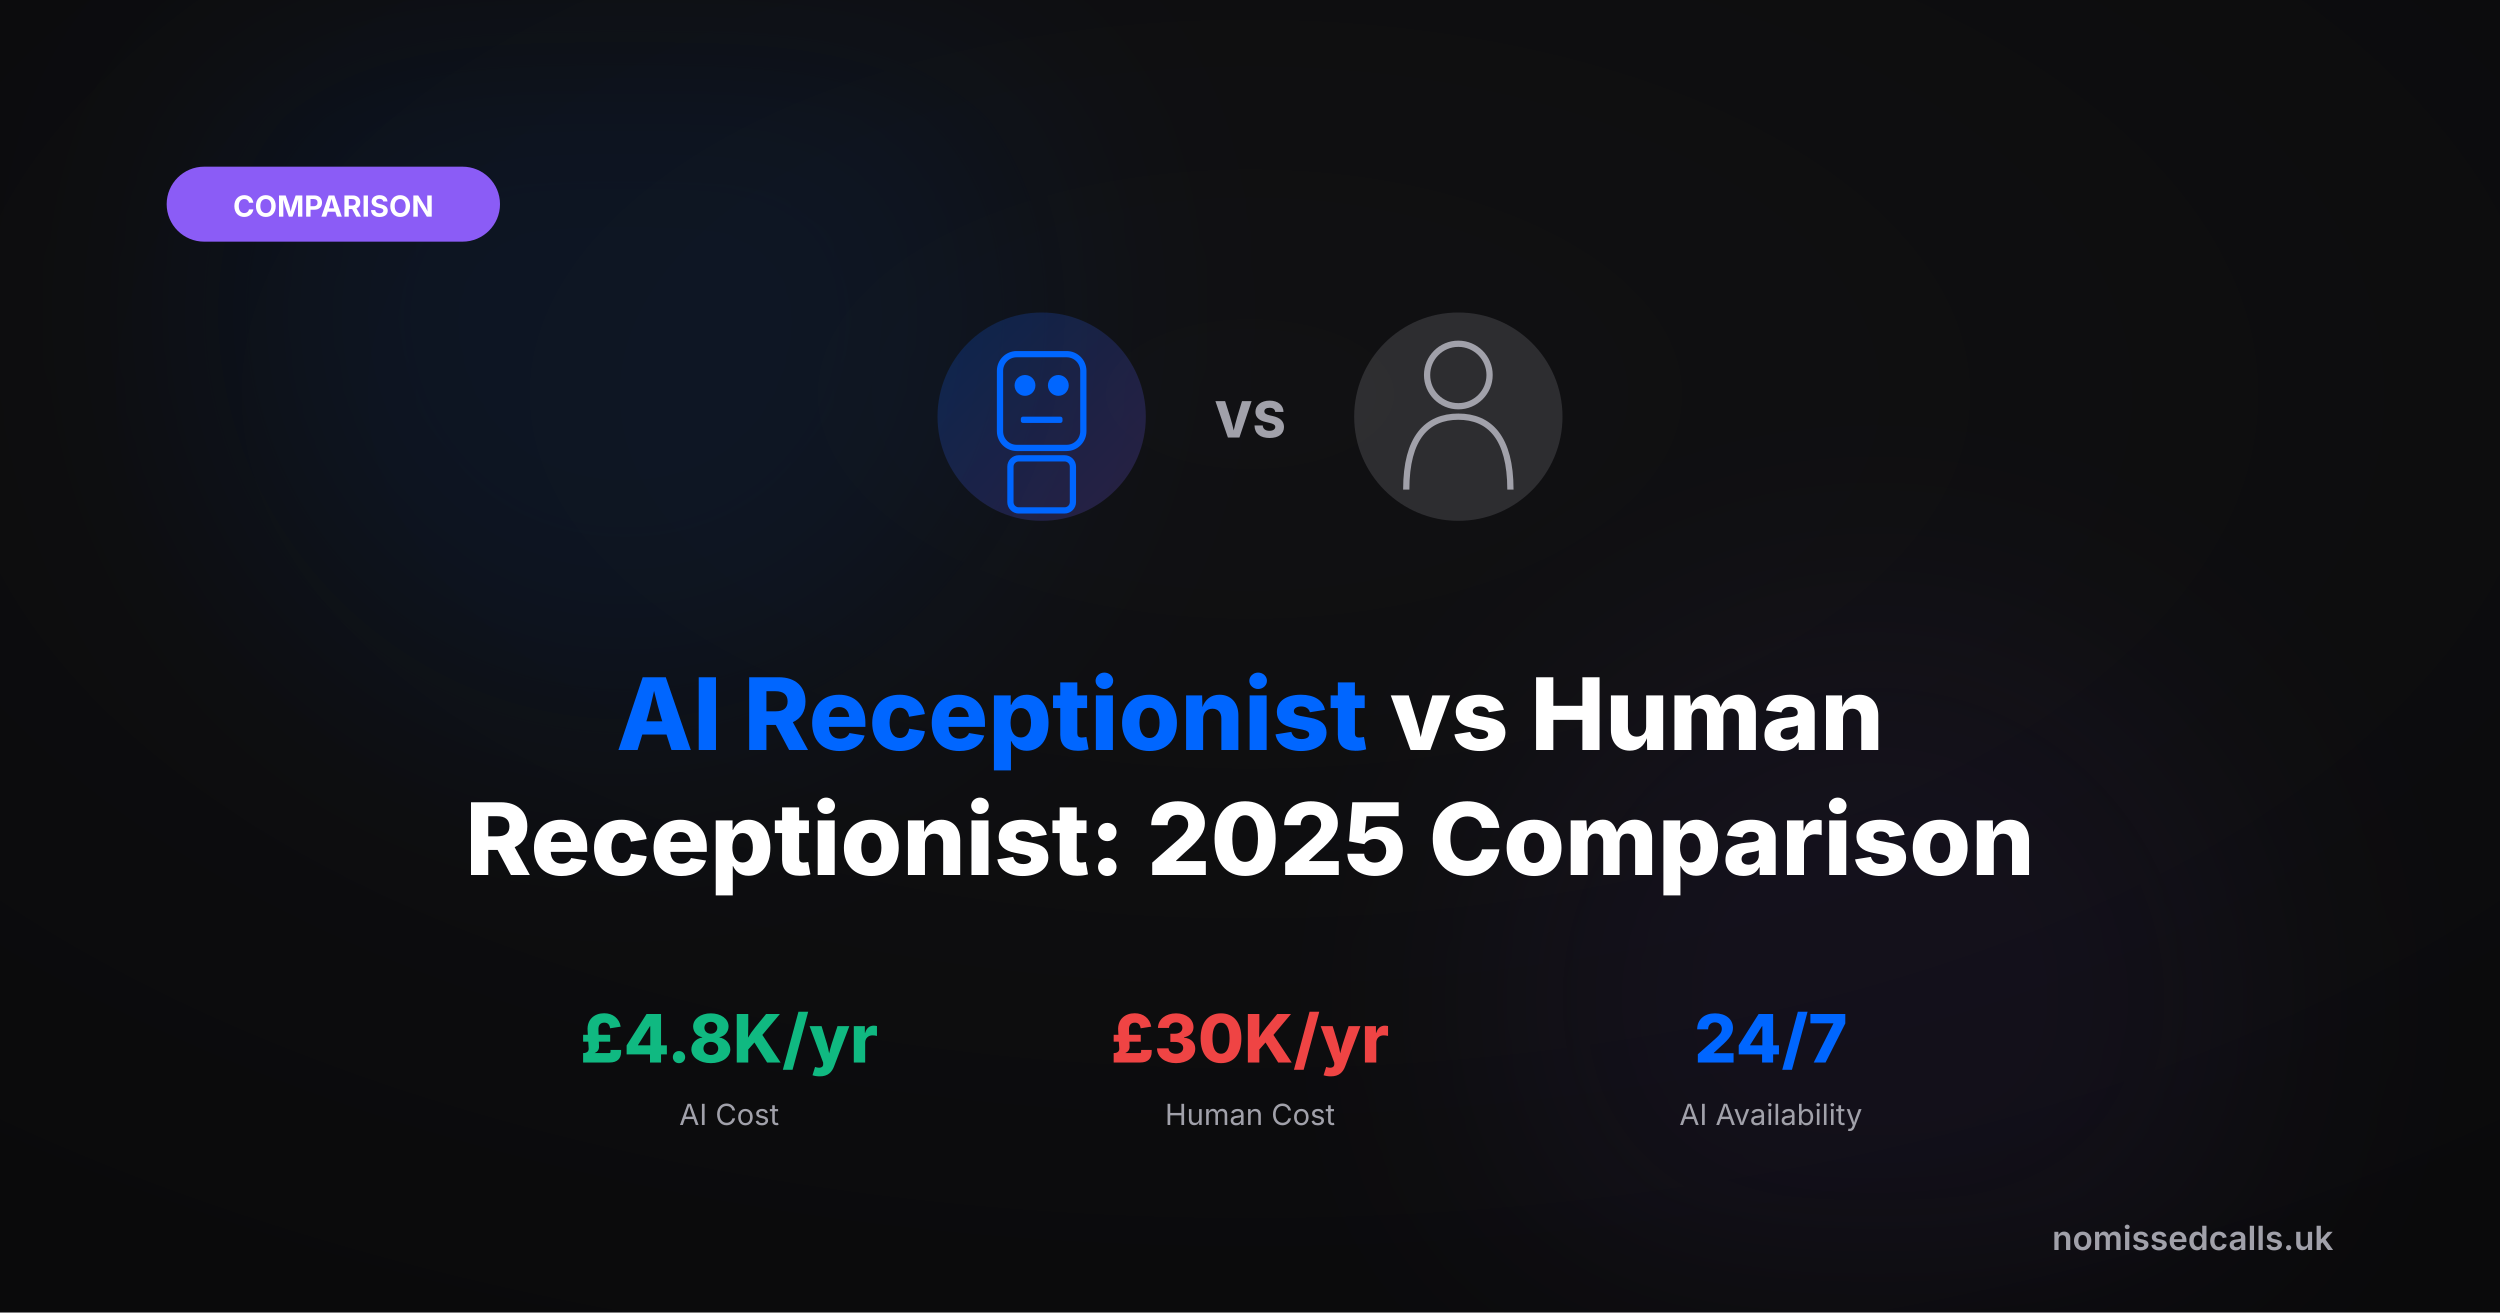
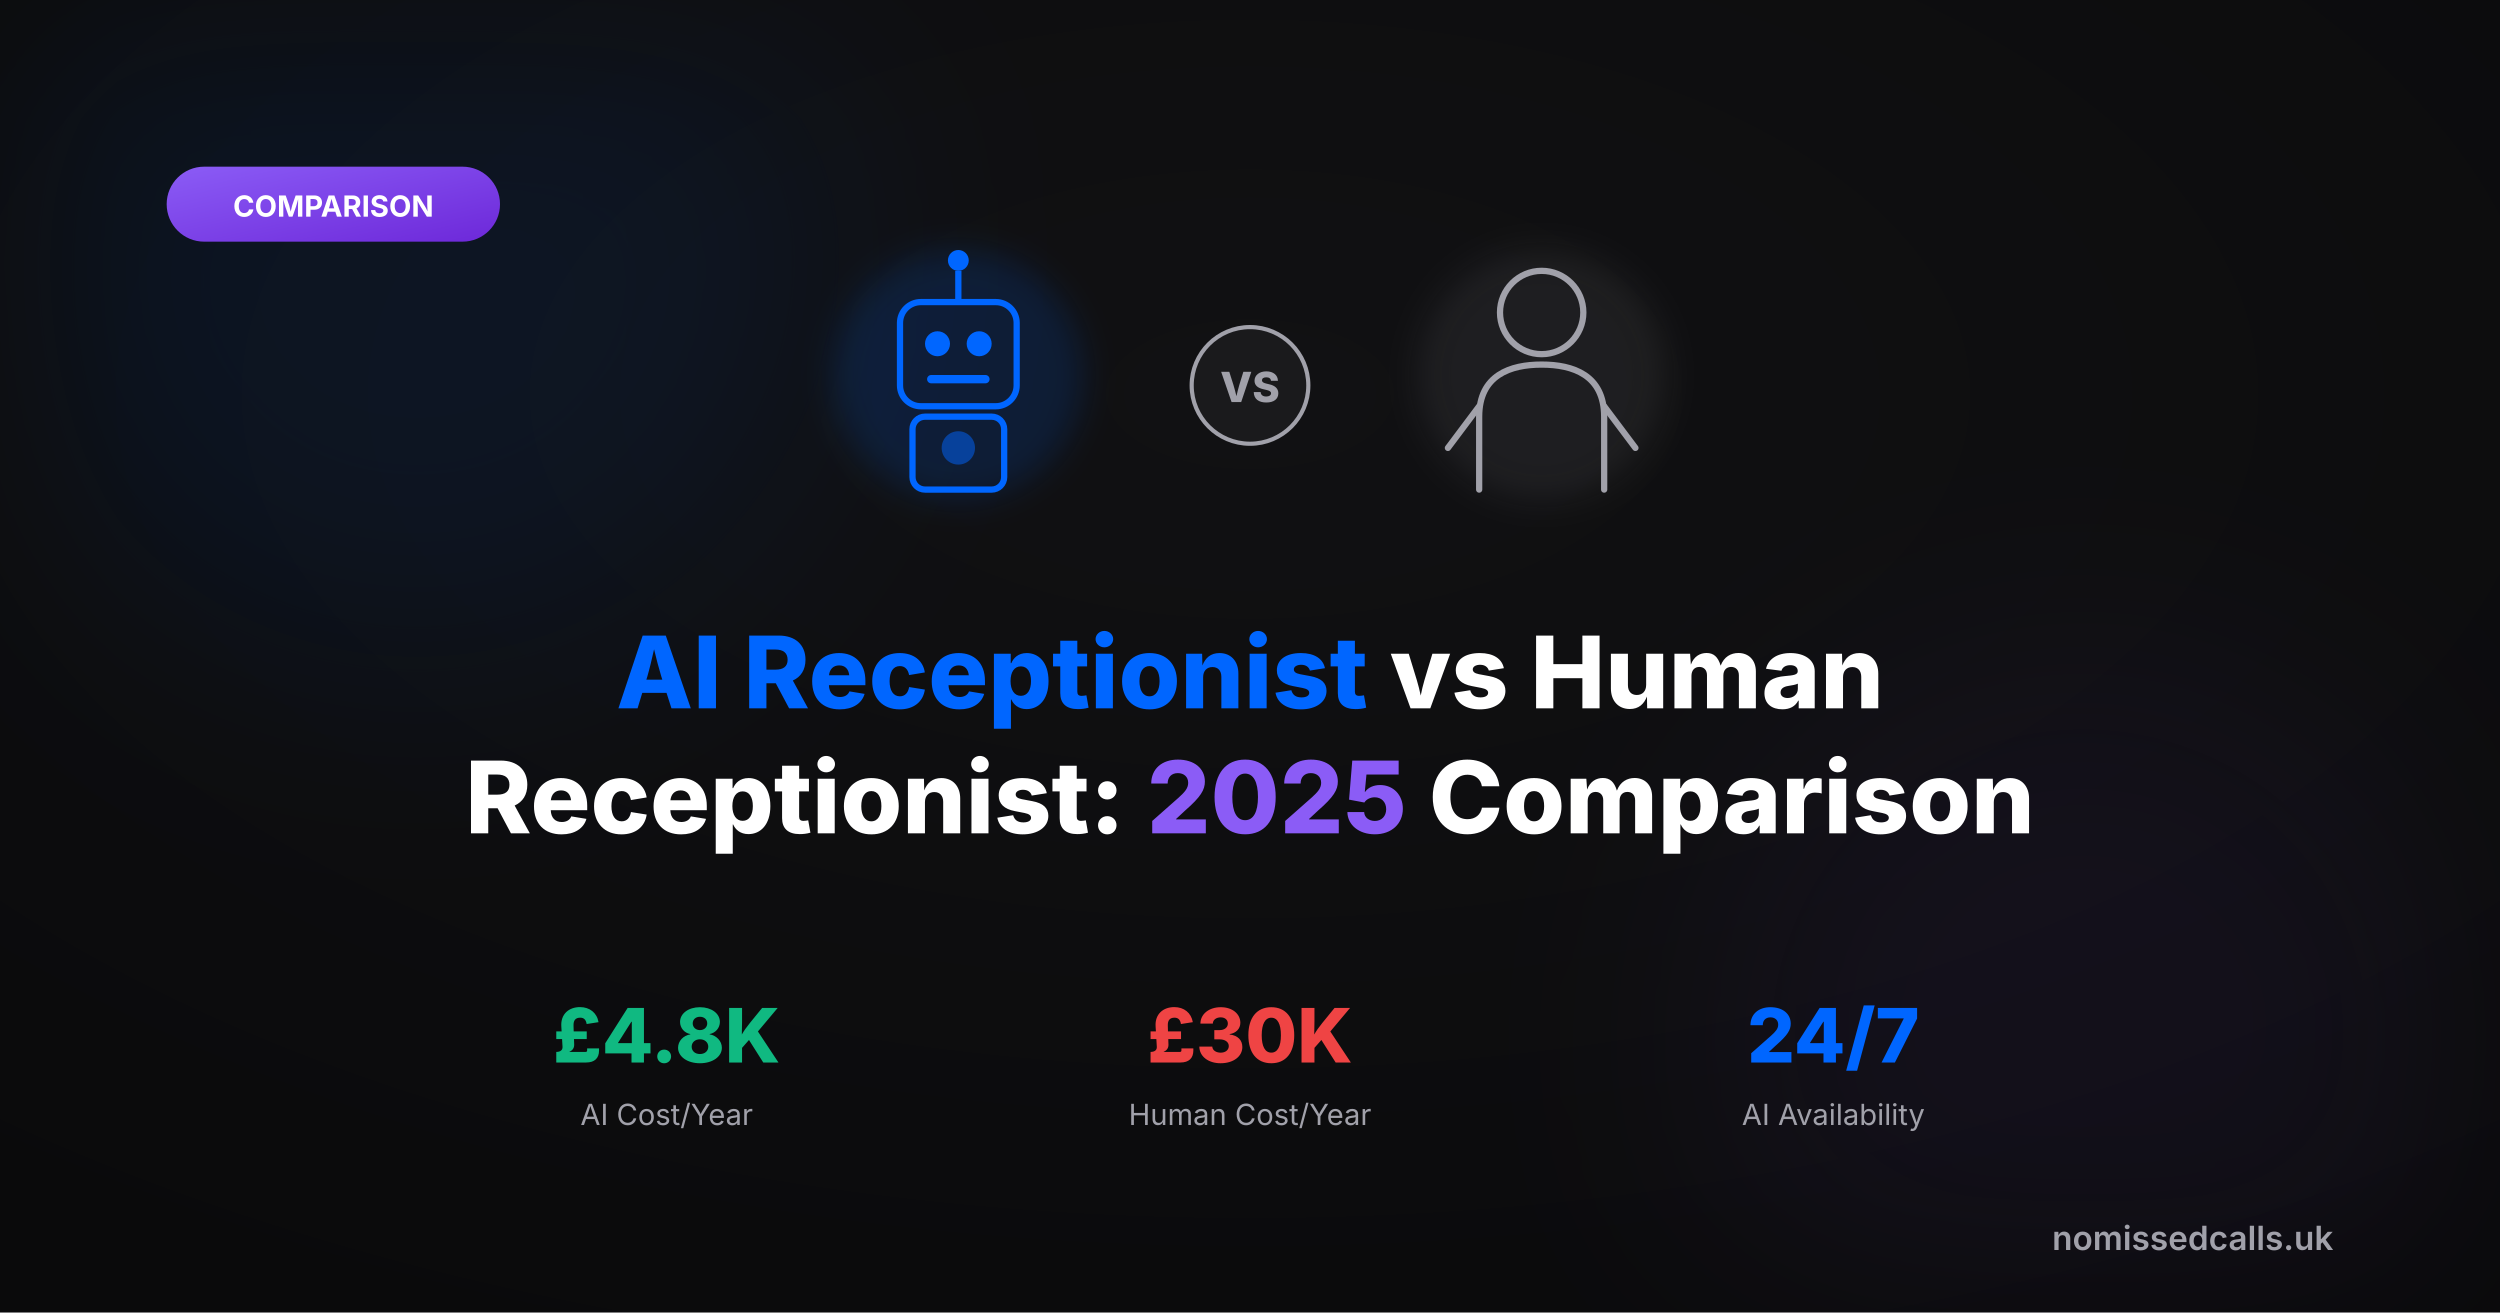
<svg xmlns="http://www.w3.org/2000/svg" viewBox="0 0 1200 630" width="1200" height="630">
  <defs>
    <radialGradient id="bgGrad" cx="50%" cy="30%" r="80%">
      <stop offset="0%" stop-color="#111113" />
      <stop offset="100%" stop-color="#0A0A0B" />
    </radialGradient>
    <linearGradient id="accentGrad" x1="0%" y1="0%" x2="100%" y2="100%">
      <stop offset="0%" stop-color="#0066FF" />
      <stop offset="100%" stop-color="#8B5CF6" />
    </linearGradient>
+     <linearGradient id="purpleGrad" x1="0%" y1="0%" x2="100%" y2="100%">
+       <stop offset="0%" stop-color="#8B5CF6" />
+       <stop offset="100%" stop-color="#6D28D9" />
+     </linearGradient>
    <filter id="blur1" x="-50%" y="-50%" width="200%" height="200%">
      <feGaussianBlur in="SourceGraphic" stdDeviation="60" />
    </filter>
+     <filter id="glow" x="-50%" y="-50%" width="200%" height="200%">
+       <feGaussianBlur in="SourceGraphic" stdDeviation="8" />
+     </filter>
  </defs>
  <rect width="1200" height="630" fill="url(#bgGrad)" />
-   <circle cx="300" cy="150" r="200" fill="#0066FF" opacity="0.08" filter="url(#blur1)" />
-   <circle cx="900" cy="480" r="180" fill="#8B5CF6" opacity="0.06" filter="url(#blur1)" />
-   <rect x="80" y="80" width="160" height="36" rx="18" fill="#8B5CF6" />
+   <circle cx="200" cy="120" r="200" fill="#0066FF" opacity="0.08" filter="url(#blur1)" />
+   <circle cx="1000" cy="500" r="180" fill="#8B5CF6" opacity="0.06" filter="url(#blur1)" />
+   <rect x="80" y="80" width="160" height="36" rx="18" fill="url(#purpleGrad)" />
  <text x="160" y="104" text-anchor="middle" font-family="Inter, sans-serif" font-size="14" font-weight="700" fill="white">COMPARISON</text>
-   <g transform="translate(600, 200)">
-     <g transform="translate(-100, 0)">
-       <circle cx="0" cy="0" r="50" fill="url(#accentGrad)" opacity="0.2" />
-       <rect x="-20" y="-30" width="40" height="45" rx="8" fill="none" stroke="#0066FF" stroke-width="3" />
-       <circle cx="-8" cy="-15" r="5" fill="#0066FF" />
-       <circle cx="8" cy="-15" r="5" fill="#0066FF" />
-       <rect x="-10" y="0" width="20" height="3" rx="1" fill="#0066FF" />
-       <rect x="-15" y="20" width="30" height="25" rx="4" fill="none" stroke="#0066FF" stroke-width="3" />
+   <g transform="translate(600, 180)">
+     <g transform="translate(-140, 0)">
+       <circle cx="0" cy="0" r="60" fill="#0066FF" opacity="0.15" filter="url(#glow)" />
+       <rect x="-28" y="-35" width="56" height="50" rx="10" fill="none" stroke="#0066FF" stroke-width="3" />
+       <circle cx="-10" cy="-15" r="6" fill="#0066FF" />
+       <circle cx="10" cy="-15" r="6" fill="#0066FF" />
+       <rect x="-15" y="0" width="30" height="4" rx="2" fill="#0066FF" />
+       <line x1="0" y1="-35" x2="0" y2="-50" stroke="#0066FF" stroke-width="3" />
+       <circle cx="0" cy="-55" r="5" fill="#0066FF" />
+       <rect x="-22" y="20" width="44" height="35" rx="6" fill="none" stroke="#0066FF" stroke-width="3" />
+       <circle cx="0" cy="35" r="8" fill="#0066FF" opacity="0.5" />
    </g>
-     <text x="0" y="10" text-anchor="middle" font-family="Inter, sans-serif" font-size="24" font-weight="800" fill="#A1A1AA">VS</text>
-     <g transform="translate(100, 0)">
-       <circle cx="0" cy="0" r="50" fill="#A1A1AA" opacity="0.2" />
-       <circle cx="0" cy="-20" r="15" fill="none" stroke="#A1A1AA" stroke-width="3" />
-       <path d="M-25 35 C-25 10, -15 0, 0 0 C15 0, 25 10, 25 35" fill="none" stroke="#A1A1AA" stroke-width="3" />
+     <g transform="translate(0, 5)">
+       <circle cx="0" cy="0" r="28" fill="#1a1a1c" stroke="#A1A1AA" stroke-width="2" />
+       <text x="0" y="8" text-anchor="middle" font-family="Inter, sans-serif" font-size="20" font-weight="800" fill="#A1A1AA">VS</text>
+     </g>
+     <g transform="translate(140, 0)">
+       <circle cx="0" cy="0" r="60" fill="#A1A1AA" opacity="0.1" filter="url(#glow)" />
+       <circle cx="0" cy="-30" r="20" fill="none" stroke="#A1A1AA" stroke-width="3" />
+       <path d="M-30 55 L-30 20 C-30 0, -15 -5, 0 -5 C15 -5, 30 0, 30 20 L30 55" fill="none" stroke="#A1A1AA" stroke-width="3" stroke-linecap="round" />
+       <path d="M-30 15 L-45 35" stroke="#A1A1AA" stroke-width="3" stroke-linecap="round" />
+       <path d="M30 15 L45 35" stroke="#A1A1AA" stroke-width="3" stroke-linecap="round" />
    </g>
  </g>
-   <text x="600" y="360" text-anchor="middle" font-family="Inter, sans-serif" font-size="48" font-weight="800" fill="white">
-     <tspan fill="#0066FF">AI Receptionist</tspan> vs Human</text>
-   <text x="600" y="420" text-anchor="middle" font-family="Inter, sans-serif" font-size="48" font-weight="800" fill="white">Receptionist: 2025 Comparison</text>
+   <text x="600" y="340" text-anchor="middle" font-family="Inter, sans-serif" font-size="48" font-weight="800" fill="white">
+     <tspan fill="#0066FF">AI Receptionist</tspan> vs Human
+   </text>
+   <text x="600" y="400" text-anchor="middle" font-family="Inter, sans-serif" font-size="48" font-weight="800" fill="white">
+     Receptionist: <tspan fill="#8B5CF6">2025</tspan> Comparison
+   </text>
  <g transform="translate(600, 510)">
-     <text x="-250" y="0" text-anchor="middle" font-family="Inter, sans-serif" font-size="32" font-weight="800" fill="#10B981">£4.8K/yr</text>
-     <text x="-250" y="30" text-anchor="middle" font-family="Inter, sans-serif" font-size="14" fill="#A1A1AA">AI Cost</text>
-     <text x="0" y="0" text-anchor="middle" font-family="Inter, sans-serif" font-size="32" font-weight="800" fill="#EF4444">£30K/yr</text>
-     <text x="0" y="30" text-anchor="middle" font-family="Inter, sans-serif" font-size="14" fill="#A1A1AA">Human Cost</text>
-     <text x="250" y="0" text-anchor="middle" font-family="Inter, sans-serif" font-size="32" font-weight="800" fill="#0066FF">24/7</text>
-     <text x="250" y="30" text-anchor="middle" font-family="Inter, sans-serif" font-size="14" fill="#A1A1AA">AI Availability</text>
+     <g transform="translate(-280, 0)">
+       <text x="0" y="0" text-anchor="middle" font-family="Inter, sans-serif" font-size="36" font-weight="800" fill="#10B981">£4.8K</text>
+       <text x="0" y="30" text-anchor="middle" font-family="Inter, sans-serif" font-size="14" fill="#A1A1AA">AI Cost/Year</text>
+     </g>
+     <g transform="translate(0, 0)">
+       <text x="0" y="0" text-anchor="middle" font-family="Inter, sans-serif" font-size="36" font-weight="800" fill="#EF4444">£30K</text>
+       <text x="0" y="30" text-anchor="middle" font-family="Inter, sans-serif" font-size="14" fill="#A1A1AA">Human Cost/Year</text>
+     </g>
+     <g transform="translate(280, 0)">
+       <text x="0" y="0" text-anchor="middle" font-family="Inter, sans-serif" font-size="36" font-weight="800" fill="#0066FF">24/7</text>
+       <text x="0" y="30" text-anchor="middle" font-family="Inter, sans-serif" font-size="14" fill="#A1A1AA">AI Availability</text>
+     </g>
  </g>
  <text x="1120" y="600" text-anchor="end" font-family="Inter, sans-serif" font-size="16" font-weight="600" fill="#A1A1AA">nomissedcalls.uk</text>
</svg>
